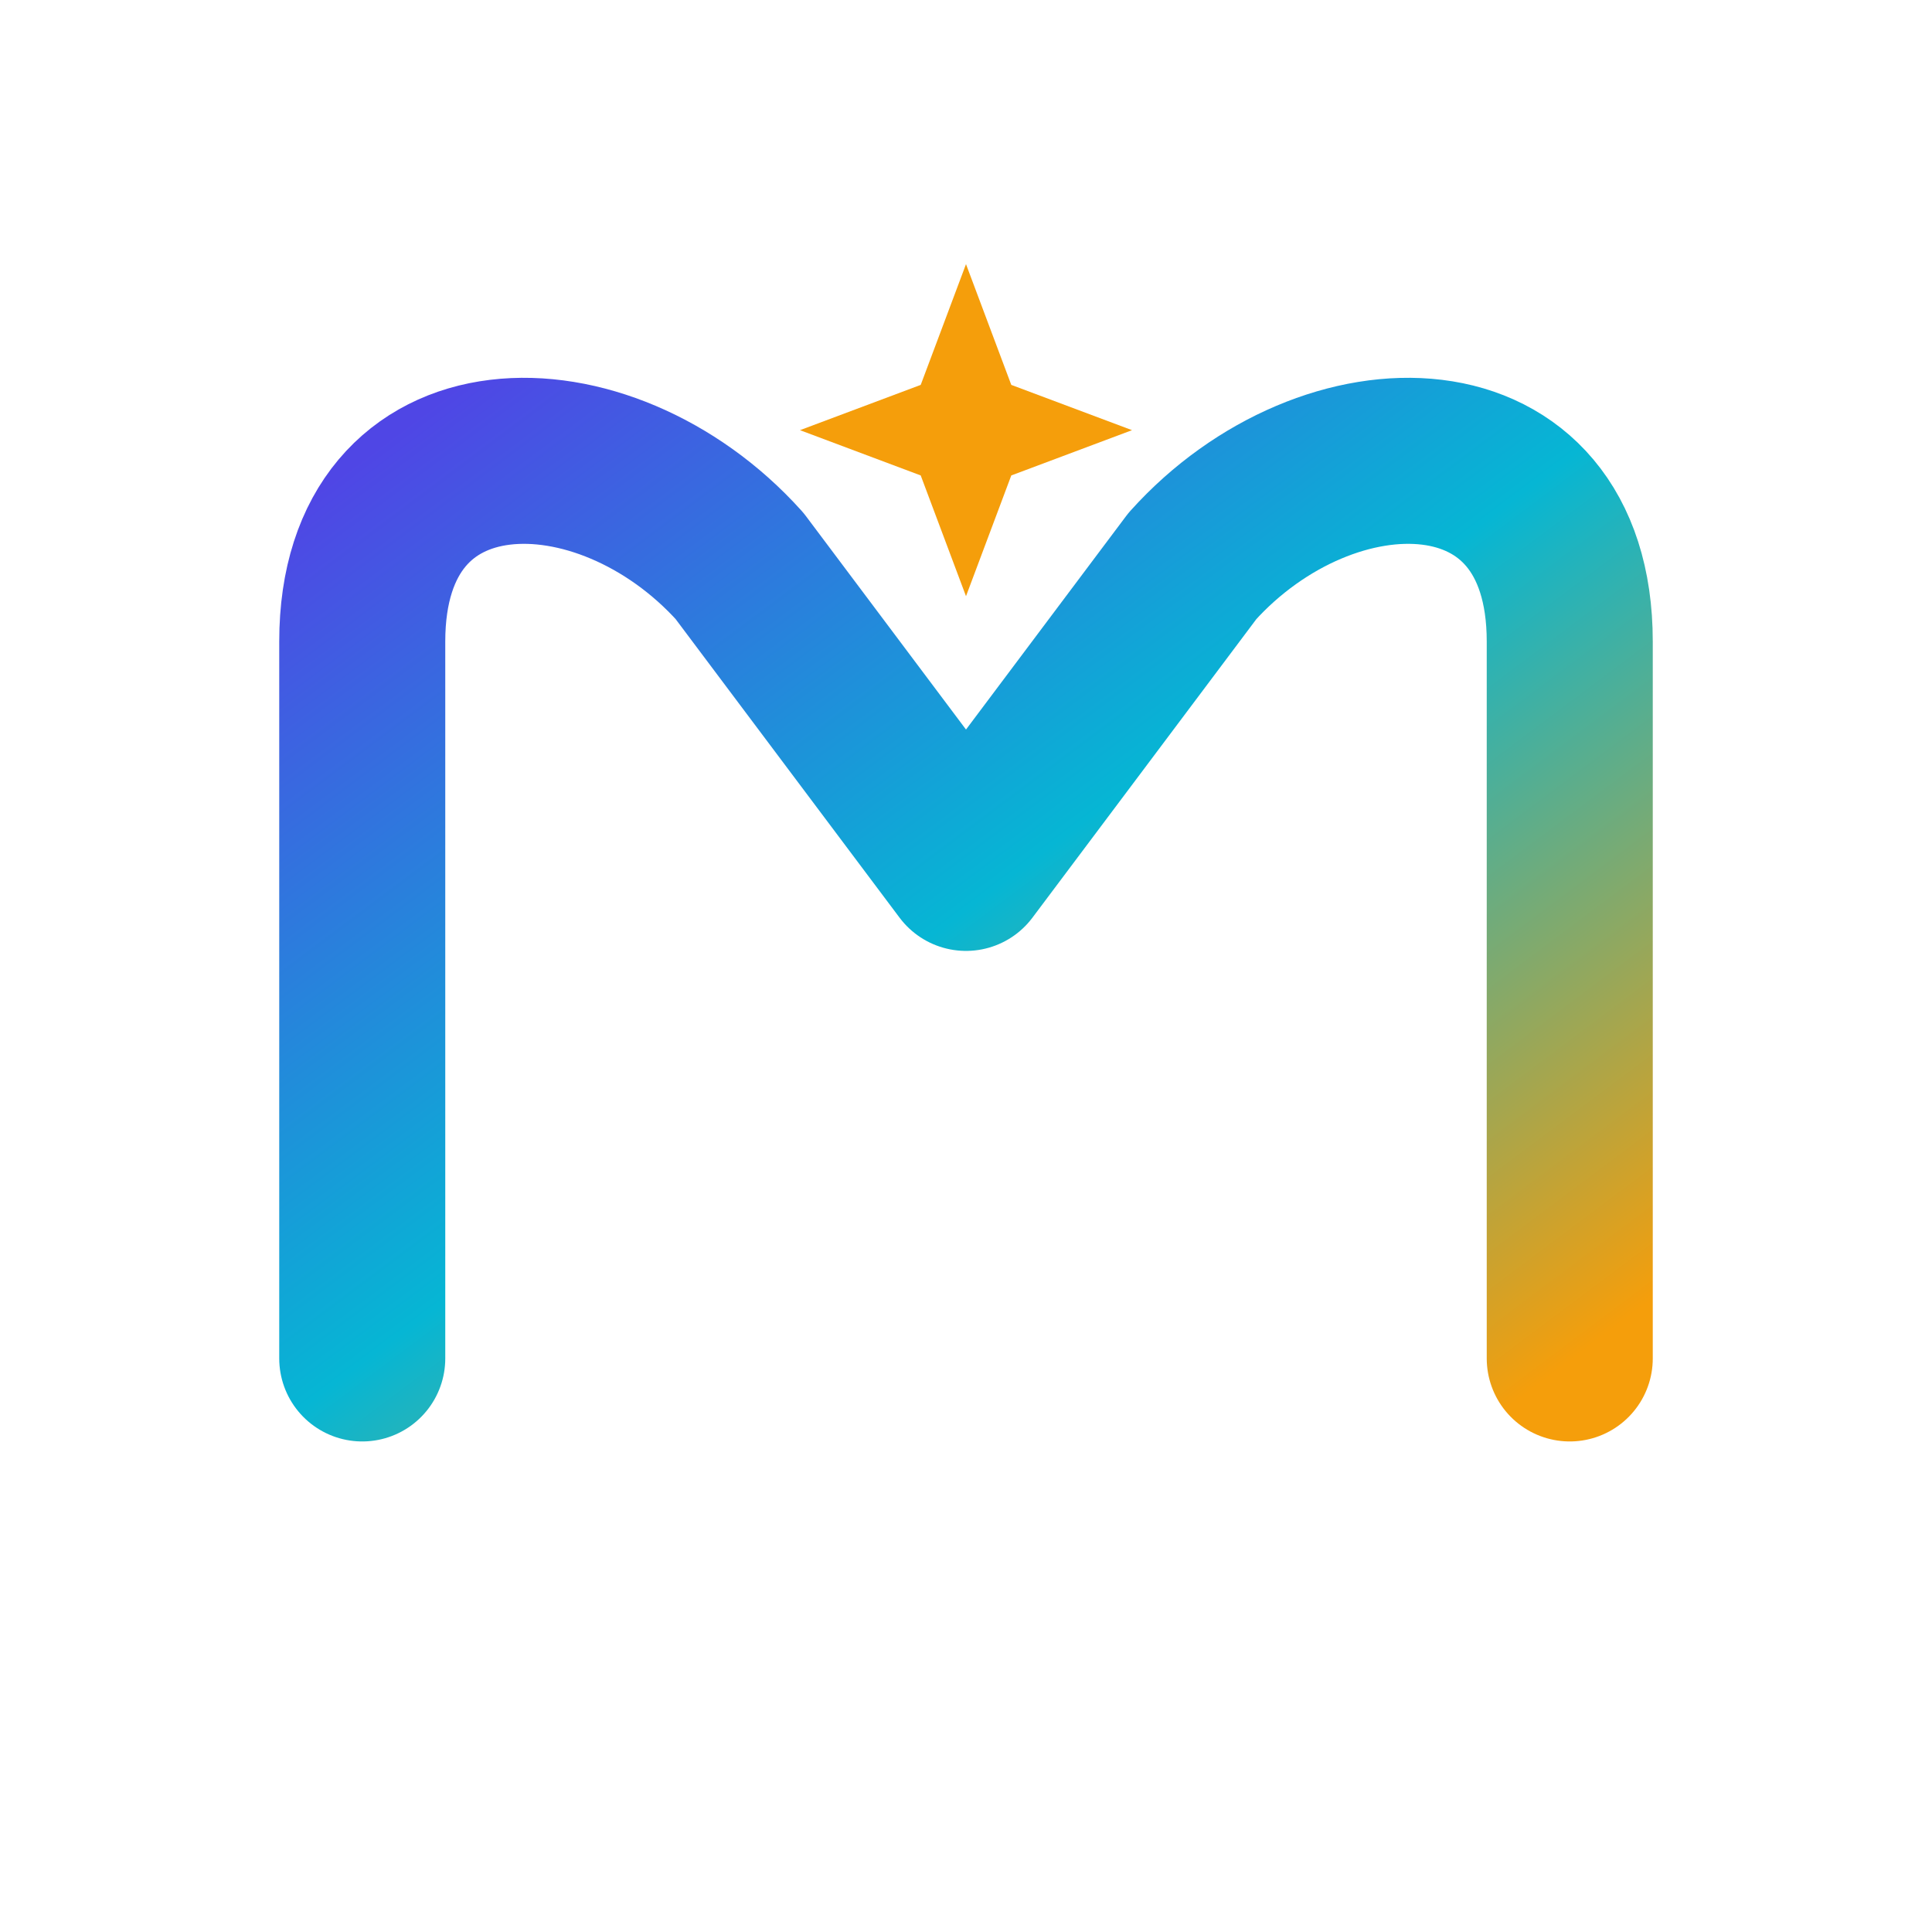
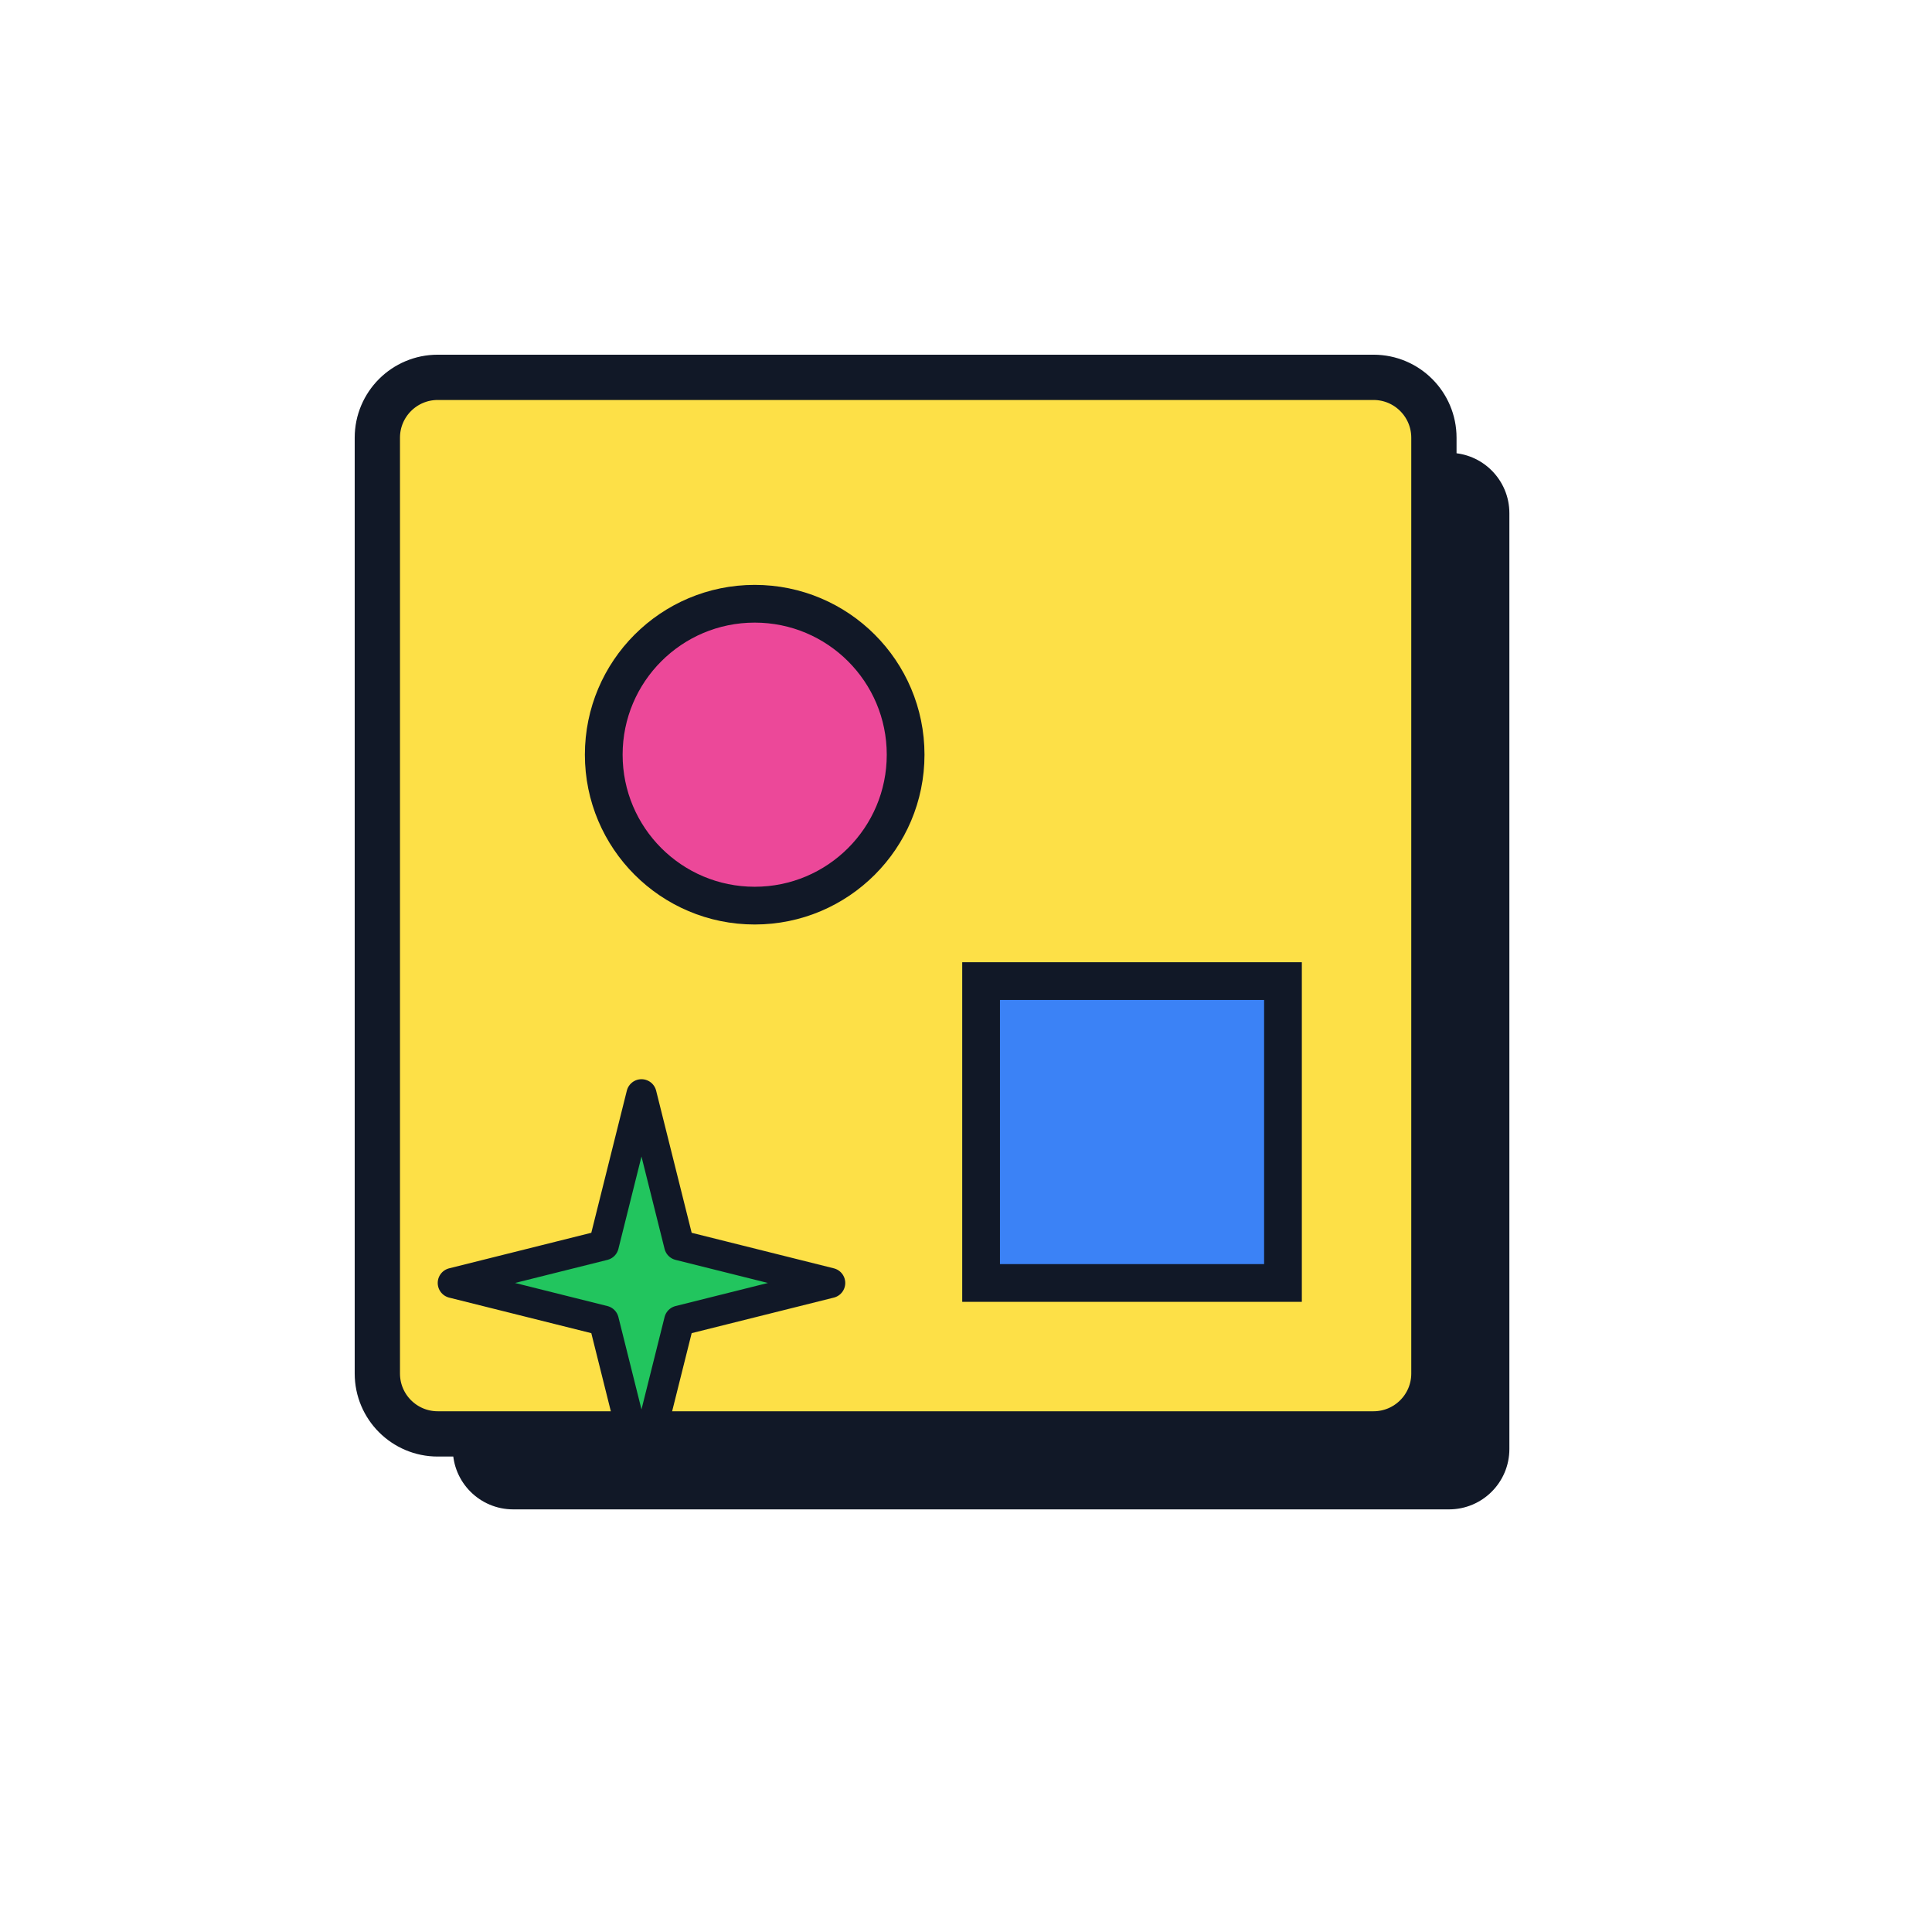
<svg xmlns="http://www.w3.org/2000/svg" viewBox="0 0 512 512" width="100%" height="100%">
-   <defs>
-     <linearGradient id="c1-grad" x1="0%" y1="0%" x2="100%" y2="100%">
-       <stop offset="0%" stop-color="#4F46E5" />
-       <stop offset="50%" stop-color="#06B6D4" />
-       <stop offset="100%" stop-color="#F59E0B" />
-     </linearGradient>
-   </defs>
-   <path d="M 96 360 V 170 C 96 110, 160 110, 196 150 L 256 230 L 316 150 C 352 110, 416 110, 416 170 V 360" fill="none" stroke="url(#c1-grad)" stroke-width="44" stroke-linecap="round" stroke-linejoin="round" />
-   <path d="M 256 70 L 268 102 L 300 114 L 268 126 L 256 158 L 244 126 L 212 114 L 244 102 Z" fill="#F59E0B" />
+   <rect x="120" y="120" width="280" height="280" rx="16" fill="#111827" />
+   <rect x="100" y="100" width="280" height="280" rx="16" fill="#FDE047" stroke="#111827" stroke-width="12" />
+   <circle cx="200" cy="200" r="40" fill="#EC4899" stroke="#111827" stroke-width="10" />
+   <rect x="260" y="260" width="80" height="80" fill="#3B82F6" stroke="#111827" stroke-width="10" />
+   <path d="M 120 340 L 160 350 L 170 390 L 180 350 L 220 340 L 180 330 L 170 290 L 160 330 Z" fill="#22C55E" stroke="#111827" stroke-width="8" stroke-linejoin="round" />
</svg>
